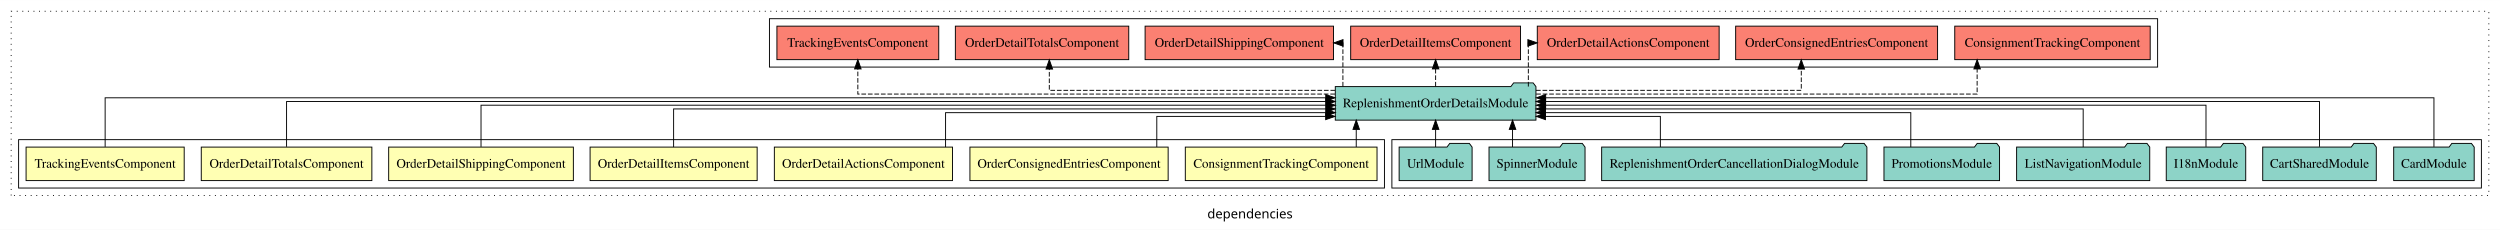
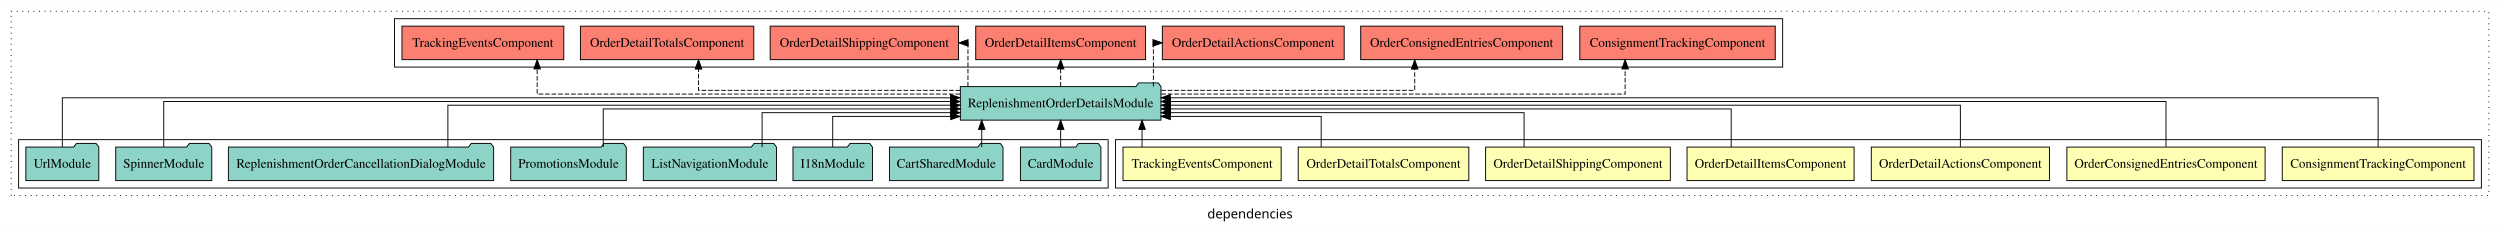
<svg xmlns="http://www.w3.org/2000/svg" width="2687pt" height="247pt" viewBox="0.00 0.00 2687.00 246.80">
  <g id="graph0" class="graph" transform="scale(1 1) rotate(0) translate(4 242.8)">
    <polygon fill="white" stroke="transparent" points="-4,4 -4,-242.8 2683,-242.8 2683,4 -4,4" />
    <text text-anchor="middle" x="1339.5" y="-8.2" font-family="sans-serif" font-size="14.00">dependencies</text>
    <g id="clust1" class="cluster">
      <polygon fill="none" stroke="black" stroke-dasharray="1,5" points="8,-32.8 8,-230.8 2671,-230.8 2671,-32.8 8,-32.8" />
    </g>
-     <g id="clust10" class="cluster">
-       <polygon fill="none" stroke="black" points="1492,-40.8 1492,-92.8 2663,-92.8 2663,-40.8 1492,-40.8" />
-     </g>
    <g id="clust2" class="cluster">
-       <polygon fill="none" stroke="black" points="16,-40.8 16,-92.8 1484,-92.8 1484,-40.8 16,-40.8" />
+       <polygon fill="none" stroke="black" points="1195,-40.8 1195,-92.8 2663,-92.8 2663,-40.8 1195,-40.8" />
    </g>
    <g id="clust11" class="cluster">
-       <polygon fill="none" stroke="black" points="823,-170.8 823,-222.8 2315,-222.8 2315,-170.8 823,-170.8" />
+       <polygon fill="none" stroke="black" points="420,-170.8 420,-222.8 1912,-222.8 1912,-170.8 420,-170.8" />
+     </g>
+     <g id="clust10" class="cluster">
+       <polygon fill="none" stroke="black" points="16,-40.8 16,-92.8 1187,-92.8 1187,-40.8 16,-40.8" />
    </g>
    <g id="node1" class="node">
-       <polygon fill="#ffffb3" stroke="black" points="1476.03,-84.8 1269.97,-84.8 1269.97,-48.8 1476.03,-48.8 1476.03,-84.8" />
-       <text text-anchor="middle" x="1373" y="-62.6" font-family="Times,serif" font-size="14.00">ConsignmentTrackingComponent</text>
+       <polygon fill="#ffffb3" stroke="black" points="2655.03,-84.8 2448.97,-84.8 2448.97,-48.8 2655.03,-48.8 2655.03,-84.8" />
+       <text text-anchor="middle" x="2552" y="-62.6" font-family="Times,serif" font-size="14.00">ConsignmentTrackingComponent</text>
    </g>
    <g id="node8" class="node">
-       <polygon fill="#8dd3c7" stroke="black" points="1646.83,-149.8 1643.83,-153.8 1622.83,-153.8 1619.83,-149.8 1431.17,-149.8 1431.17,-113.8 1646.83,-113.8 1646.83,-149.8" />
-       <text text-anchor="middle" x="1539" y="-127.6" font-family="Times,serif" font-size="14.00">ReplenishmentOrderDetailsModule</text>
+       <polygon fill="#8dd3c7" stroke="black" points="1243.83,-149.8 1240.83,-153.8 1219.83,-153.8 1216.83,-149.8 1028.17,-149.8 1028.17,-113.8 1243.83,-113.8 1243.83,-149.8" />
+       <text text-anchor="middle" x="1136" y="-127.6" font-family="Times,serif" font-size="14.00">ReplenishmentOrderDetailsModule</text>
    </g>
    <g id="edge1" class="edge">
-       <path fill="none" stroke="black" d="M1453.68,-84.91C1453.68,-84.91 1453.68,-103.79 1453.68,-103.79" />
-       <polygon fill="black" stroke="black" points="1450.18,-103.79 1453.68,-113.79 1457.18,-103.79 1450.18,-103.79" />
+       <path fill="none" stroke="black" d="M2552,-85.08C2552,-106.12 2552,-137.8 2552,-137.8 2552,-137.8 1253.88,-137.8 1253.88,-137.8" />
+       <polygon fill="black" stroke="black" points="1253.88,-134.3 1243.88,-137.8 1253.88,-141.3 1253.88,-134.3" />
    </g>
    <g id="node2" class="node">
-       <polygon fill="#ffffb3" stroke="black" points="1251.52,-84.8 1038.48,-84.8 1038.48,-48.8 1251.52,-48.8 1251.52,-84.8" />
-       <text text-anchor="middle" x="1145" y="-62.6" font-family="Times,serif" font-size="14.00">OrderConsignedEntriesComponent</text>
+       <polygon fill="#ffffb3" stroke="black" points="2430.52,-84.8 2217.48,-84.8 2217.48,-48.8 2430.52,-48.8 2430.52,-84.8" />
+       <text text-anchor="middle" x="2324" y="-62.6" font-family="Times,serif" font-size="14.00">OrderConsignedEntriesComponent</text>
    </g>
    <g id="edge2" class="edge">
-       <path fill="none" stroke="black" d="M1239.32,-84.92C1239.32,-99.58 1239.32,-117.8 1239.32,-117.8 1239.32,-117.8 1420.81,-117.8 1420.81,-117.8" />
-       <polygon fill="black" stroke="black" points="1420.81,-121.3 1430.81,-117.8 1420.81,-114.3 1420.81,-121.3" />
+       <path fill="none" stroke="black" d="M2324,-85.11C2324,-104.95 2324,-133.8 2324,-133.8 2324,-133.8 1254.05,-133.8 1254.05,-133.8" />
+       <polygon fill="black" stroke="black" points="1254.05,-130.3 1244.05,-133.8 1254.05,-137.3 1254.05,-130.3" />
    </g>
    <g id="node3" class="node">
-       <polygon fill="#ffffb3" stroke="black" points="1019.73,-84.8 828.27,-84.8 828.27,-48.8 1019.73,-48.8 1019.73,-84.8" />
-       <text text-anchor="middle" x="924" y="-62.6" font-family="Times,serif" font-size="14.00">OrderDetailActionsComponent</text>
+       <polygon fill="#ffffb3" stroke="black" points="2198.73,-84.8 2007.27,-84.8 2007.27,-48.8 2198.73,-48.8 2198.73,-84.8" />
+       <text text-anchor="middle" x="2103" y="-62.6" font-family="Times,serif" font-size="14.00">OrderDetailActionsComponent</text>
    </g>
    <g id="edge3" class="edge">
-       <path fill="none" stroke="black" d="M1012.3,-84.81C1012.3,-100.85 1012.3,-121.8 1012.3,-121.8 1012.3,-121.8 1421.14,-121.8 1421.14,-121.8" />
-       <polygon fill="black" stroke="black" points="1421.14,-125.3 1431.14,-121.8 1421.14,-118.3 1421.14,-125.3" />
+       <path fill="none" stroke="black" d="M2103,-85.02C2103,-103.63 2103,-129.8 2103,-129.8 2103,-129.8 1254.11,-129.8 1254.11,-129.8" />
+       <polygon fill="black" stroke="black" points="1254.11,-126.3 1244.11,-129.8 1254.11,-133.3 1254.11,-126.3" />
    </g>
    <g id="node4" class="node">
-       <polygon fill="#ffffb3" stroke="black" points="809.78,-84.8 630.22,-84.8 630.22,-48.8 809.78,-48.8 809.78,-84.8" />
-       <text text-anchor="middle" x="720" y="-62.6" font-family="Times,serif" font-size="14.00">OrderDetailItemsComponent</text>
+       <polygon fill="#ffffb3" stroke="black" points="1988.78,-84.8 1809.22,-84.8 1809.22,-48.8 1988.78,-48.8 1988.78,-84.8" />
+       <text text-anchor="middle" x="1899" y="-62.6" font-family="Times,serif" font-size="14.00">OrderDetailItemsComponent</text>
    </g>
    <g id="edge4" class="edge">
-       <path fill="none" stroke="black" d="M720,-84.82C720,-102.17 720,-125.8 720,-125.8 720,-125.8 1421.09,-125.8 1421.09,-125.8" />
-       <polygon fill="black" stroke="black" points="1421.09,-129.3 1431.09,-125.8 1421.09,-122.3 1421.09,-129.3" />
+       <path fill="none" stroke="black" d="M1856.69,-84.82C1856.69,-102.17 1856.69,-125.8 1856.69,-125.8 1856.69,-125.8 1253.89,-125.8 1253.89,-125.8" />
+       <polygon fill="black" stroke="black" points="1253.89,-122.3 1243.89,-125.8 1253.89,-129.3 1253.89,-122.3" />
    </g>
    <g id="node5" class="node">
-       <polygon fill="#ffffb3" stroke="black" points="612.25,-84.8 413.75,-84.8 413.75,-48.8 612.25,-48.8 612.25,-84.8" />
-       <text text-anchor="middle" x="513" y="-62.6" font-family="Times,serif" font-size="14.00">OrderDetailShippingComponent</text>
+       <polygon fill="#ffffb3" stroke="black" points="1791.25,-84.8 1592.75,-84.8 1592.75,-48.8 1791.25,-48.8 1791.25,-84.8" />
+       <text text-anchor="middle" x="1692" y="-62.6" font-family="Times,serif" font-size="14.00">OrderDetailShippingComponent</text>
    </g>
    <g id="edge5" class="edge">
-       <path fill="none" stroke="black" d="M513,-85.02C513,-103.63 513,-129.8 513,-129.8 513,-129.8 1421.14,-129.8 1421.14,-129.8" />
-       <polygon fill="black" stroke="black" points="1421.14,-133.3 1431.14,-129.8 1421.14,-126.3 1421.14,-133.3" />
+       <path fill="none" stroke="black" d="M1634.07,-84.81C1634.07,-100.85 1634.07,-121.8 1634.07,-121.8 1634.07,-121.8 1254.07,-121.8 1254.07,-121.8" />
+       <polygon fill="black" stroke="black" points="1254.07,-118.3 1244.07,-121.8 1254.07,-125.3 1254.07,-118.3" />
    </g>
    <g id="node6" class="node">
-       <polygon fill="#ffffb3" stroke="black" points="395.68,-84.8 212.32,-84.8 212.32,-48.8 395.68,-48.8 395.68,-84.8" />
-       <text text-anchor="middle" x="304" y="-62.6" font-family="Times,serif" font-size="14.00">OrderDetailTotalsComponent</text>
+       <polygon fill="#ffffb3" stroke="black" points="1574.68,-84.8 1391.32,-84.8 1391.32,-48.8 1574.68,-48.8 1574.68,-84.8" />
+       <text text-anchor="middle" x="1483" y="-62.6" font-family="Times,serif" font-size="14.00">OrderDetailTotalsComponent</text>
    </g>
    <g id="edge6" class="edge">
-       <path fill="none" stroke="black" d="M304,-85.11C304,-104.95 304,-133.8 304,-133.8 304,-133.8 1421.02,-133.8 1421.02,-133.8" />
-       <polygon fill="black" stroke="black" points="1421.02,-137.3 1431.02,-133.8 1421.02,-130.3 1421.02,-137.3" />
+       <path fill="none" stroke="black" d="M1416.01,-84.92C1416.01,-99.58 1416.01,-117.8 1416.01,-117.8 1416.01,-117.8 1253.86,-117.8 1253.86,-117.8" />
+       <polygon fill="black" stroke="black" points="1253.86,-114.3 1243.86,-117.8 1253.86,-121.3 1253.86,-114.3" />
    </g>
    <g id="node7" class="node">
-       <polygon fill="#ffffb3" stroke="black" points="193.97,-84.8 24.03,-84.8 24.03,-48.8 193.97,-48.8 193.97,-84.8" />
-       <text text-anchor="middle" x="109" y="-62.6" font-family="Times,serif" font-size="14.00">TrackingEventsComponent</text>
+       <polygon fill="#ffffb3" stroke="black" points="1372.97,-84.8 1203.03,-84.8 1203.03,-48.8 1372.97,-48.8 1372.97,-84.8" />
+       <text text-anchor="middle" x="1288" y="-62.6" font-family="Times,serif" font-size="14.00">TrackingEventsComponent</text>
    </g>
    <g id="edge7" class="edge">
-       <path fill="none" stroke="black" d="M109,-85.08C109,-106.12 109,-137.8 109,-137.8 109,-137.8 1420.93,-137.8 1420.93,-137.8" />
-       <polygon fill="black" stroke="black" points="1420.93,-141.3 1430.93,-137.8 1420.93,-134.3 1420.93,-141.3" />
+       <path fill="none" stroke="black" d="M1223.47,-84.91C1223.47,-84.91 1223.47,-103.79 1223.47,-103.79" />
+       <polygon fill="black" stroke="black" points="1219.97,-103.79 1223.47,-113.79 1226.97,-103.79 1219.97,-103.79" />
    </g>
    <g id="node17" class="node">
-       <polygon fill="#fb8072" stroke="black" points="2307.03,-214.8 2096.97,-214.8 2096.97,-178.8 2307.03,-178.8 2307.03,-214.8" />
-       <text text-anchor="middle" x="2202" y="-192.6" font-family="Times,serif" font-size="14.00">ConsignmentTrackingComponent </text>
+       <polygon fill="#fb8072" stroke="black" points="1904.03,-214.8 1693.97,-214.8 1693.97,-178.8 1904.03,-178.8 1904.03,-214.8" />
+       <text text-anchor="middle" x="1799" y="-192.6" font-family="Times,serif" font-size="14.00">ConsignmentTrackingComponent </text>
    </g>
    <g id="edge16" class="edge">
-       <path fill="none" stroke="black" stroke-dasharray="5,2" d="M1647.11,-141.8C1815.42,-141.8 2121.02,-141.8 2121.02,-141.8 2121.02,-141.8 2121.02,-168.79 2121.02,-168.79" />
-       <polygon fill="black" stroke="black" points="2117.52,-168.79 2121.02,-178.79 2124.52,-168.79 2117.52,-168.79" />
+       <path fill="none" stroke="black" stroke-dasharray="5,2" d="M1244.11,-141.8C1418.53,-141.8 1742.68,-141.8 1742.68,-141.8 1742.68,-141.8 1742.68,-168.79 1742.68,-168.79" />
+       <polygon fill="black" stroke="black" points="1739.18,-168.79 1742.68,-178.79 1746.18,-168.79 1739.18,-168.79" />
    </g>
    <g id="node18" class="node">
-       <polygon fill="#fb8072" stroke="black" points="2078.51,-214.8 1861.49,-214.8 1861.49,-178.8 2078.51,-178.8 2078.51,-214.8" />
-       <text text-anchor="middle" x="1970" y="-192.6" font-family="Times,serif" font-size="14.00">OrderConsignedEntriesComponent </text>
+       <polygon fill="#fb8072" stroke="black" points="1675.51,-214.8 1458.49,-214.8 1458.49,-178.8 1675.51,-178.8 1675.51,-214.8" />
+       <text text-anchor="middle" x="1567" y="-192.6" font-family="Times,serif" font-size="14.00">OrderConsignedEntriesComponent </text>
    </g>
    <g id="edge17" class="edge">
-       <path fill="none" stroke="black" stroke-dasharray="5,2" d="M1646.91,-145.8C1763.26,-145.8 1932.01,-145.8 1932.01,-145.8 1932.01,-145.8 1932.01,-168.68 1932.01,-168.68" />
-       <polygon fill="black" stroke="black" points="1928.51,-168.68 1932.01,-178.68 1935.51,-168.68 1928.51,-168.68" />
+       <path fill="none" stroke="black" stroke-dasharray="5,2" d="M1244.03,-145.8C1356.53,-145.8 1516.54,-145.8 1516.54,-145.8 1516.54,-145.8 1516.54,-168.68 1516.54,-168.68" />
+       <polygon fill="black" stroke="black" points="1513.04,-168.68 1516.54,-178.68 1520.04,-168.68 1513.04,-168.68" />
    </g>
    <g id="node19" class="node">
-       <polygon fill="#fb8072" stroke="black" points="1843.73,-214.8 1648.27,-214.8 1648.27,-178.8 1843.73,-178.8 1843.73,-214.8" />
-       <text text-anchor="middle" x="1746" y="-192.6" font-family="Times,serif" font-size="14.00">OrderDetailActionsComponent </text>
+       <polygon fill="#fb8072" stroke="black" points="1440.73,-214.8 1245.27,-214.8 1245.27,-178.8 1440.73,-178.8 1440.73,-214.8" />
+       <text text-anchor="middle" x="1343" y="-192.6" font-family="Times,serif" font-size="14.00">OrderDetailActionsComponent </text>
    </g>
    <g id="edge18" class="edge">
-       <path fill="none" stroke="black" stroke-dasharray="5,2" d="M1638.65,-149.91C1638.65,-169.14 1638.65,-196.8 1638.65,-196.8 1638.65,-196.8 1639.61,-196.8 1639.61,-196.8" />
-       <polygon fill="black" stroke="black" points="1638.18,-200.3 1648.18,-196.8 1638.18,-193.3 1638.18,-200.3" />
+       <path fill="none" stroke="black" stroke-dasharray="5,2" d="M1235.65,-149.91C1235.65,-169.14 1235.65,-196.8 1235.65,-196.8 1235.65,-196.8 1236.61,-196.8 1236.61,-196.8" />
+       <polygon fill="black" stroke="black" points="1235.18,-200.3 1245.18,-196.8 1235.18,-193.3 1235.18,-200.3" />
    </g>
    <g id="node20" class="node">
-       <polygon fill="#fb8072" stroke="black" points="1630.28,-214.8 1447.72,-214.8 1447.72,-178.8 1630.28,-178.8 1630.28,-214.8" />
-       <text text-anchor="middle" x="1539" y="-192.6" font-family="Times,serif" font-size="14.00">OrderDetailItemsComponent </text>
+       <polygon fill="#fb8072" stroke="black" points="1227.28,-214.8 1044.72,-214.8 1044.72,-178.8 1227.28,-178.8 1227.28,-214.8" />
+       <text text-anchor="middle" x="1136" y="-192.6" font-family="Times,serif" font-size="14.00">OrderDetailItemsComponent </text>
    </g>
    <g id="edge19" class="edge">
-       <path fill="none" stroke="black" stroke-dasharray="5,2" d="M1539,-149.91C1539,-149.91 1539,-168.79 1539,-168.79" />
-       <polygon fill="black" stroke="black" points="1535.5,-168.79 1539,-178.79 1542.5,-168.79 1535.5,-168.79" />
+       <path fill="none" stroke="black" stroke-dasharray="5,2" d="M1136,-149.91C1136,-149.91 1136,-168.79 1136,-168.79" />
+       <polygon fill="black" stroke="black" points="1132.5,-168.79 1136,-178.79 1139.5,-168.79 1132.5,-168.79" />
    </g>
    <g id="node21" class="node">
-       <polygon fill="#fb8072" stroke="black" points="1429.25,-214.8 1226.75,-214.8 1226.75,-178.8 1429.25,-178.8 1429.25,-214.8" />
-       <text text-anchor="middle" x="1328" y="-192.6" font-family="Times,serif" font-size="14.00">OrderDetailShippingComponent </text>
+       <polygon fill="#fb8072" stroke="black" points="1026.25,-214.8 823.75,-214.8 823.75,-178.8 1026.25,-178.8 1026.25,-214.8" />
+       <text text-anchor="middle" x="925" y="-192.6" font-family="Times,serif" font-size="14.00">OrderDetailShippingComponent </text>
    </g>
    <g id="edge20" class="edge">
-       <path fill="none" stroke="black" stroke-dasharray="5,2" d="M1439.35,-149.91C1439.35,-169.14 1439.35,-196.8 1439.35,-196.8 1439.35,-196.8 1438.36,-196.8 1438.36,-196.8" />
-       <polygon fill="black" stroke="black" points="1439.47,-193.3 1429.46,-196.8 1439.46,-200.3 1439.47,-193.3" />
+       <path fill="none" stroke="black" stroke-dasharray="5,2" d="M1036.35,-149.91C1036.35,-169.14 1036.35,-196.8 1036.35,-196.8 1036.35,-196.8 1035.36,-196.8 1035.36,-196.8" />
+       <polygon fill="black" stroke="black" points="1036.47,-193.3 1026.46,-196.8 1036.46,-200.3 1036.47,-193.3" />
    </g>
    <g id="node22" class="node">
-       <polygon fill="#fb8072" stroke="black" points="1209.18,-214.8 1022.82,-214.8 1022.82,-178.8 1209.18,-178.8 1209.18,-214.8" />
-       <text text-anchor="middle" x="1116" y="-192.6" font-family="Times,serif" font-size="14.00">OrderDetailTotalsComponent </text>
+       <polygon fill="#fb8072" stroke="black" points="806.18,-214.8 619.82,-214.8 619.82,-178.8 806.18,-178.8 806.18,-214.8" />
+       <text text-anchor="middle" x="713" y="-192.6" font-family="Times,serif" font-size="14.00">OrderDetailTotalsComponent </text>
    </g>
    <g id="edge21" class="edge">
-       <path fill="none" stroke="black" stroke-dasharray="5,2" d="M1430.99,-145.8C1307.97,-145.8 1123.79,-145.8 1123.79,-145.8 1123.79,-145.8 1123.79,-168.68 1123.79,-168.68" />
-       <polygon fill="black" stroke="black" points="1120.29,-168.68 1123.79,-178.68 1127.29,-168.68 1120.29,-168.68" />
+       <path fill="none" stroke="black" stroke-dasharray="5,2" d="M1028.1,-145.8C912.91,-145.8 746.78,-145.8 746.78,-145.8 746.78,-145.8 746.78,-168.68 746.78,-168.68" />
+       <polygon fill="black" stroke="black" points="743.28,-168.68 746.78,-178.68 750.28,-168.68 743.28,-168.68" />
    </g>
    <g id="node23" class="node">
-       <polygon fill="#fb8072" stroke="black" points="1004.97,-214.8 831.03,-214.8 831.03,-178.8 1004.97,-178.8 1004.97,-214.8" />
-       <text text-anchor="middle" x="918" y="-192.6" font-family="Times,serif" font-size="14.00">TrackingEventsComponent </text>
+       <polygon fill="#fb8072" stroke="black" points="601.97,-214.8 428.03,-214.8 428.03,-178.8 601.97,-178.8 601.97,-214.8" />
+       <text text-anchor="middle" x="515" y="-192.6" font-family="Times,serif" font-size="14.00">TrackingEventsComponent </text>
    </g>
    <g id="edge22" class="edge">
-       <path fill="none" stroke="black" stroke-dasharray="5,2" d="M1430.83,-141.8C1252.91,-141.8 918,-141.8 918,-141.8 918,-141.8 918,-168.79 918,-168.79" />
-       <polygon fill="black" stroke="black" points="914.5,-168.79 918,-178.79 921.5,-168.79 914.5,-168.79" />
+       <path fill="none" stroke="black" stroke-dasharray="5,2" d="M1027.85,-141.8C864.41,-141.8 573.34,-141.8 573.34,-141.8 573.34,-141.8 573.34,-168.79 573.34,-168.79" />
+       <polygon fill="black" stroke="black" points="569.84,-168.79 573.34,-178.79 576.84,-168.79 569.84,-168.79" />
    </g>
    <g id="node9" class="node">
-       <polygon fill="#8dd3c7" stroke="black" points="2655.26,-84.8 2652.26,-88.8 2631.26,-88.8 2628.26,-84.8 2568.74,-84.8 2568.74,-48.8 2655.26,-48.8 2655.26,-84.8" />
-       <text text-anchor="middle" x="2612" y="-62.6" font-family="Times,serif" font-size="14.00">CardModule</text>
+       <polygon fill="#8dd3c7" stroke="black" points="1179.26,-84.8 1176.26,-88.8 1155.26,-88.8 1152.26,-84.8 1092.74,-84.8 1092.74,-48.8 1179.26,-48.8 1179.26,-84.8" />
+       <text text-anchor="middle" x="1136" y="-62.6" font-family="Times,serif" font-size="14.00">CardModule</text>
    </g>
    <g id="edge8" class="edge">
-       <path fill="none" stroke="black" d="M2612,-85.08C2612,-106.12 2612,-137.8 2612,-137.8 2612,-137.8 1657.29,-137.8 1657.29,-137.8" />
-       <polygon fill="black" stroke="black" points="1657.29,-134.3 1647.29,-137.8 1657.29,-141.3 1657.29,-134.3" />
+       <path fill="none" stroke="black" d="M1136,-84.91C1136,-84.91 1136,-103.79 1136,-103.79" />
+       <polygon fill="black" stroke="black" points="1132.5,-103.79 1136,-113.79 1139.5,-103.79 1132.5,-103.79" />
    </g>
    <g id="node10" class="node">
-       <polygon fill="#8dd3c7" stroke="black" points="2550.03,-84.8 2547.03,-88.8 2526.03,-88.8 2523.03,-84.8 2427.97,-84.8 2427.97,-48.8 2550.03,-48.8 2550.03,-84.8" />
-       <text text-anchor="middle" x="2489" y="-62.6" font-family="Times,serif" font-size="14.00">CartSharedModule</text>
+       <polygon fill="#8dd3c7" stroke="black" points="1074.03,-84.8 1071.03,-88.8 1050.03,-88.8 1047.03,-84.8 951.97,-84.8 951.97,-48.8 1074.03,-48.8 1074.03,-84.8" />
+       <text text-anchor="middle" x="1013" y="-62.6" font-family="Times,serif" font-size="14.00">CartSharedModule</text>
    </g>
    <g id="edge9" class="edge">
-       <path fill="none" stroke="black" d="M2489,-85.11C2489,-104.95 2489,-133.8 2489,-133.8 2489,-133.8 1657.05,-133.8 1657.05,-133.8" />
-       <polygon fill="black" stroke="black" points="1657.05,-130.3 1647.05,-133.8 1657.05,-137.3 1657.05,-130.3" />
+       <path fill="none" stroke="black" d="M1051.17,-84.91C1051.17,-84.91 1051.17,-103.79 1051.17,-103.79" />
+       <polygon fill="black" stroke="black" points="1047.67,-103.79 1051.17,-113.79 1054.67,-103.79 1047.67,-103.79" />
    </g>
    <g id="node11" class="node">
-       <polygon fill="#8dd3c7" stroke="black" points="2409.71,-84.8 2406.71,-88.8 2385.71,-88.8 2382.71,-84.8 2324.29,-84.8 2324.29,-48.8 2409.71,-48.8 2409.71,-84.8" />
-       <text text-anchor="middle" x="2367" y="-62.6" font-family="Times,serif" font-size="14.00">I18nModule</text>
+       <polygon fill="#8dd3c7" stroke="black" points="933.71,-84.8 930.71,-88.8 909.71,-88.8 906.71,-84.8 848.29,-84.8 848.29,-48.8 933.71,-48.8 933.71,-84.8" />
+       <text text-anchor="middle" x="891" y="-62.6" font-family="Times,serif" font-size="14.00">I18nModule</text>
    </g>
    <g id="edge10" class="edge">
-       <path fill="none" stroke="black" d="M2367,-85.02C2367,-103.63 2367,-129.8 2367,-129.8 2367,-129.8 1657.25,-129.8 1657.25,-129.8" />
-       <polygon fill="black" stroke="black" points="1657.25,-126.3 1647.25,-129.8 1657.25,-133.3 1657.25,-126.3" />
+       <path fill="none" stroke="black" d="M891,-84.92C891,-99.58 891,-117.8 891,-117.8 891,-117.8 1017.83,-117.8 1017.83,-117.8" />
+       <polygon fill="black" stroke="black" points="1017.83,-121.3 1027.83,-117.8 1017.83,-114.3 1017.83,-121.3" />
    </g>
    <g id="node12" class="node">
-       <polygon fill="#8dd3c7" stroke="black" points="2306.54,-84.8 2303.54,-88.8 2282.54,-88.8 2279.54,-84.8 2163.46,-84.8 2163.46,-48.8 2306.54,-48.8 2306.54,-84.8" />
-       <text text-anchor="middle" x="2235" y="-62.6" font-family="Times,serif" font-size="14.00">ListNavigationModule</text>
+       <polygon fill="#8dd3c7" stroke="black" points="830.54,-84.8 827.54,-88.8 806.54,-88.8 803.54,-84.8 687.46,-84.8 687.46,-48.8 830.54,-48.8 830.54,-84.8" />
+       <text text-anchor="middle" x="759" y="-62.6" font-family="Times,serif" font-size="14.00">ListNavigationModule</text>
    </g>
    <g id="edge11" class="edge">
-       <path fill="none" stroke="black" d="M2235,-84.82C2235,-102.17 2235,-125.8 2235,-125.8 2235,-125.8 1656.99,-125.8 1656.99,-125.8" />
-       <polygon fill="black" stroke="black" points="1656.99,-122.3 1646.99,-125.8 1656.99,-129.3 1656.99,-122.3" />
+       <path fill="none" stroke="black" d="M815.11,-84.81C815.11,-100.85 815.11,-121.8 815.11,-121.8 815.11,-121.8 1017.81,-121.8 1017.81,-121.8" />
+       <polygon fill="black" stroke="black" points="1017.81,-125.3 1027.81,-121.8 1017.81,-118.3 1017.81,-125.3" />
    </g>
    <g id="node13" class="node">
-       <polygon fill="#8dd3c7" stroke="black" points="2145.11,-84.8 2142.11,-88.8 2121.11,-88.8 2118.11,-84.8 2020.89,-84.8 2020.89,-48.8 2145.11,-48.8 2145.11,-84.8" />
-       <text text-anchor="middle" x="2083" y="-62.6" font-family="Times,serif" font-size="14.00">PromotionsModule</text>
+       <polygon fill="#8dd3c7" stroke="black" points="669.11,-84.8 666.11,-88.8 645.11,-88.8 642.11,-84.8 544.89,-84.8 544.89,-48.8 669.11,-48.8 669.11,-84.8" />
+       <text text-anchor="middle" x="607" y="-62.6" font-family="Times,serif" font-size="14.00">PromotionsModule</text>
    </g>
    <g id="edge12" class="edge">
-       <path fill="none" stroke="black" d="M2049.73,-84.81C2049.73,-100.85 2049.73,-121.8 2049.73,-121.8 2049.73,-121.8 1657,-121.8 1657,-121.8" />
-       <polygon fill="black" stroke="black" points="1657,-118.3 1647,-121.8 1657,-125.3 1657,-118.3" />
+       <path fill="none" stroke="black" d="M644.36,-84.82C644.36,-102.17 644.36,-125.8 644.36,-125.8 644.36,-125.8 1018.11,-125.8 1018.11,-125.8" />
+       <polygon fill="black" stroke="black" points="1018.11,-129.3 1028.11,-125.8 1018.11,-122.3 1018.11,-129.3" />
    </g>
    <g id="node14" class="node">
-       <polygon fill="#8dd3c7" stroke="black" points="2002.54,-84.8 1999.54,-88.8 1978.54,-88.8 1975.54,-84.8 1717.46,-84.8 1717.46,-48.8 2002.54,-48.8 2002.54,-84.8" />
-       <text text-anchor="middle" x="1860" y="-62.6" font-family="Times,serif" font-size="14.00">ReplenishmentOrderCancellationDialogModule</text>
+       <polygon fill="#8dd3c7" stroke="black" points="526.54,-84.8 523.54,-88.8 502.54,-88.8 499.54,-84.8 241.46,-84.8 241.46,-48.8 526.54,-48.8 526.54,-84.8" />
+       <text text-anchor="middle" x="384" y="-62.6" font-family="Times,serif" font-size="14.00">ReplenishmentOrderCancellationDialogModule</text>
    </g>
    <g id="edge13" class="edge">
-       <path fill="none" stroke="black" d="M1780.55,-84.92C1780.55,-99.58 1780.55,-117.8 1780.55,-117.8 1780.55,-117.8 1657.06,-117.8 1657.06,-117.8" />
-       <polygon fill="black" stroke="black" points="1657.06,-114.3 1647.06,-117.8 1657.06,-121.3 1657.06,-114.3" />
+       <path fill="none" stroke="black" d="M477.39,-85.02C477.39,-103.63 477.39,-129.8 477.39,-129.8 477.39,-129.8 1017.98,-129.8 1017.98,-129.8" />
+       <polygon fill="black" stroke="black" points="1017.98,-133.3 1027.98,-129.8 1017.98,-126.3 1017.98,-133.3" />
    </g>
    <g id="node15" class="node">
-       <polygon fill="#8dd3c7" stroke="black" points="1699.6,-84.8 1696.6,-88.8 1675.6,-88.8 1672.6,-84.8 1596.4,-84.8 1596.4,-48.8 1699.6,-48.8 1699.6,-84.8" />
-       <text text-anchor="middle" x="1648" y="-62.6" font-family="Times,serif" font-size="14.00">SpinnerModule</text>
+       <polygon fill="#8dd3c7" stroke="black" points="223.6,-84.8 220.6,-88.8 199.6,-88.8 196.6,-84.8 120.4,-84.8 120.4,-48.8 223.6,-48.8 223.6,-84.8" />
+       <text text-anchor="middle" x="172" y="-62.6" font-family="Times,serif" font-size="14.00">SpinnerModule</text>
    </g>
    <g id="edge14" class="edge">
-       <path fill="none" stroke="black" d="M1621.68,-84.91C1621.68,-84.91 1621.68,-103.79 1621.68,-103.79" />
-       <polygon fill="black" stroke="black" points="1618.18,-103.79 1621.68,-113.79 1625.18,-103.79 1618.18,-103.79" />
+       <path fill="none" stroke="black" d="M172,-85.11C172,-104.95 172,-133.8 172,-133.8 172,-133.8 1017.76,-133.8 1017.76,-133.8" />
+       <polygon fill="black" stroke="black" points="1017.76,-137.3 1027.76,-133.8 1017.76,-130.3 1017.76,-137.3" />
    </g>
    <g id="node16" class="node">
-       <polygon fill="#8dd3c7" stroke="black" points="1578.21,-84.8 1575.21,-88.8 1554.21,-88.8 1551.21,-84.8 1499.79,-84.8 1499.79,-48.8 1578.21,-48.8 1578.21,-84.8" />
-       <text text-anchor="middle" x="1539" y="-62.6" font-family="Times,serif" font-size="14.00">UrlModule</text>
+       <polygon fill="#8dd3c7" stroke="black" points="102.21,-84.8 99.21,-88.8 78.21,-88.8 75.21,-84.8 23.79,-84.8 23.79,-48.8 102.21,-48.8 102.21,-84.8" />
+       <text text-anchor="middle" x="63" y="-62.6" font-family="Times,serif" font-size="14.00">UrlModule</text>
    </g>
    <g id="edge15" class="edge">
-       <path fill="none" stroke="black" d="M1539,-84.91C1539,-84.91 1539,-103.79 1539,-103.79" />
-       <polygon fill="black" stroke="black" points="1535.5,-103.79 1539,-113.79 1542.5,-103.79 1535.5,-103.79" />
+       <path fill="none" stroke="black" d="M63,-85.08C63,-106.12 63,-137.8 63,-137.8 63,-137.8 1017.71,-137.8 1017.71,-137.8" />
+       <polygon fill="black" stroke="black" points="1017.71,-141.3 1027.71,-137.8 1017.71,-134.3 1017.71,-141.3" />
    </g>
  </g>
</svg>
